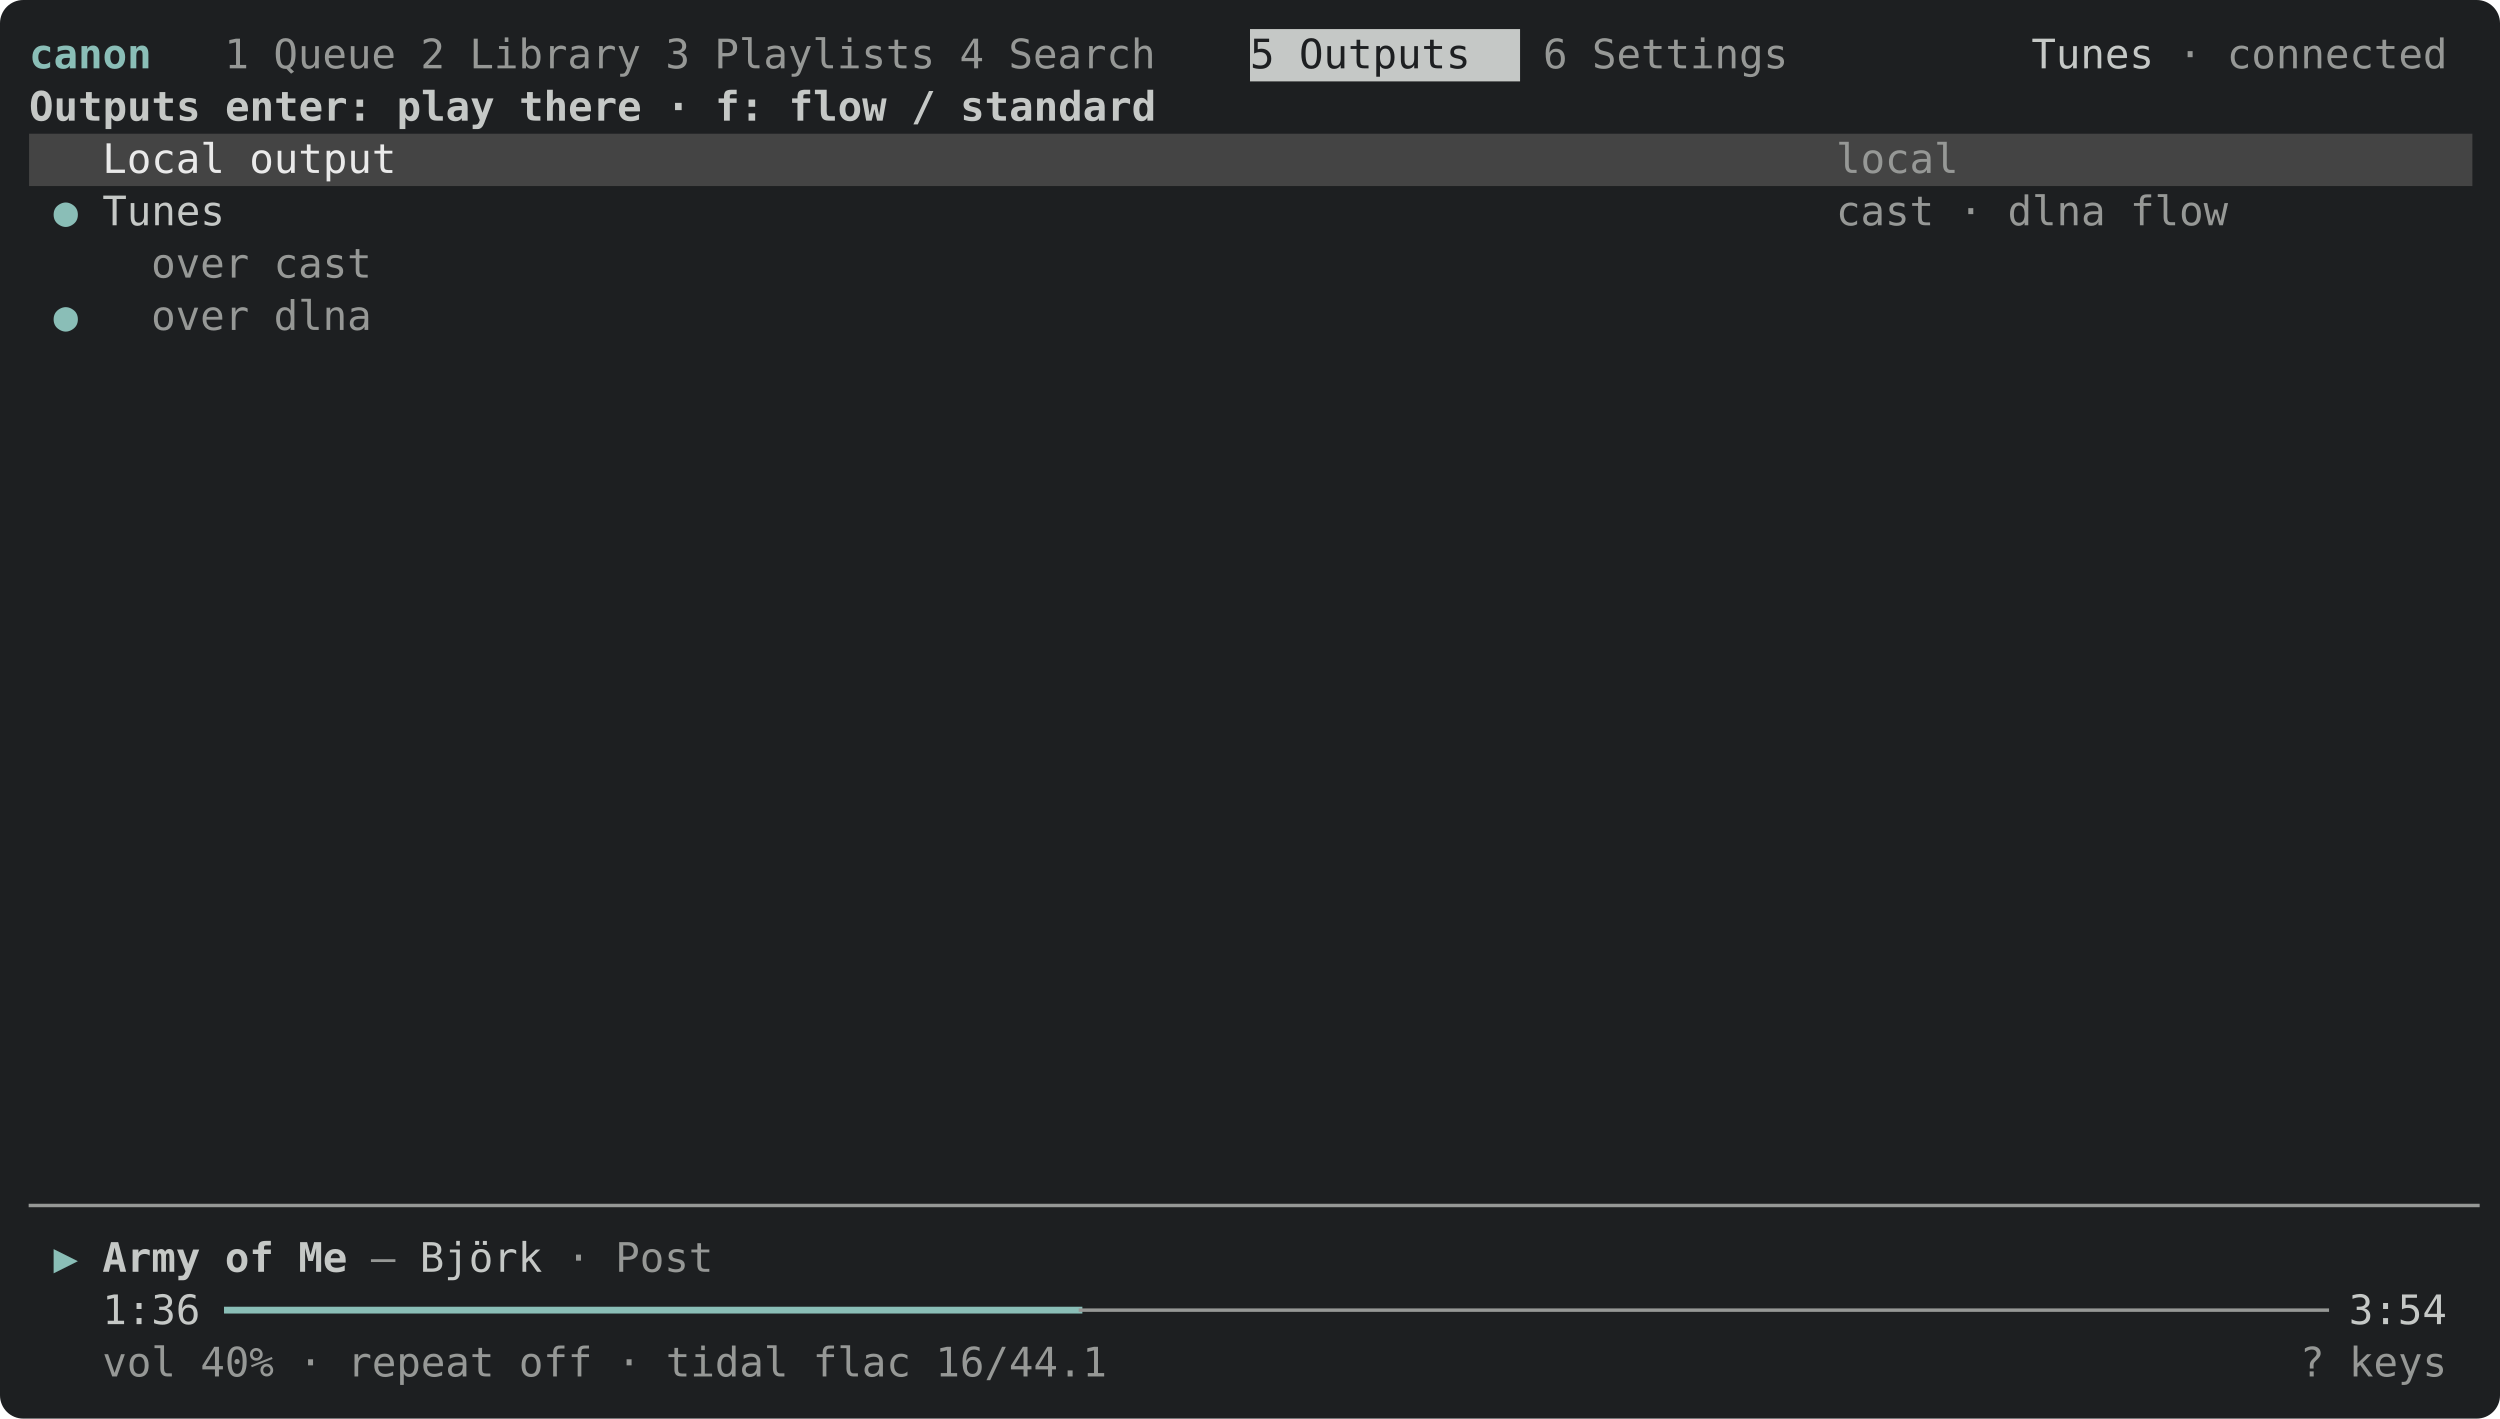
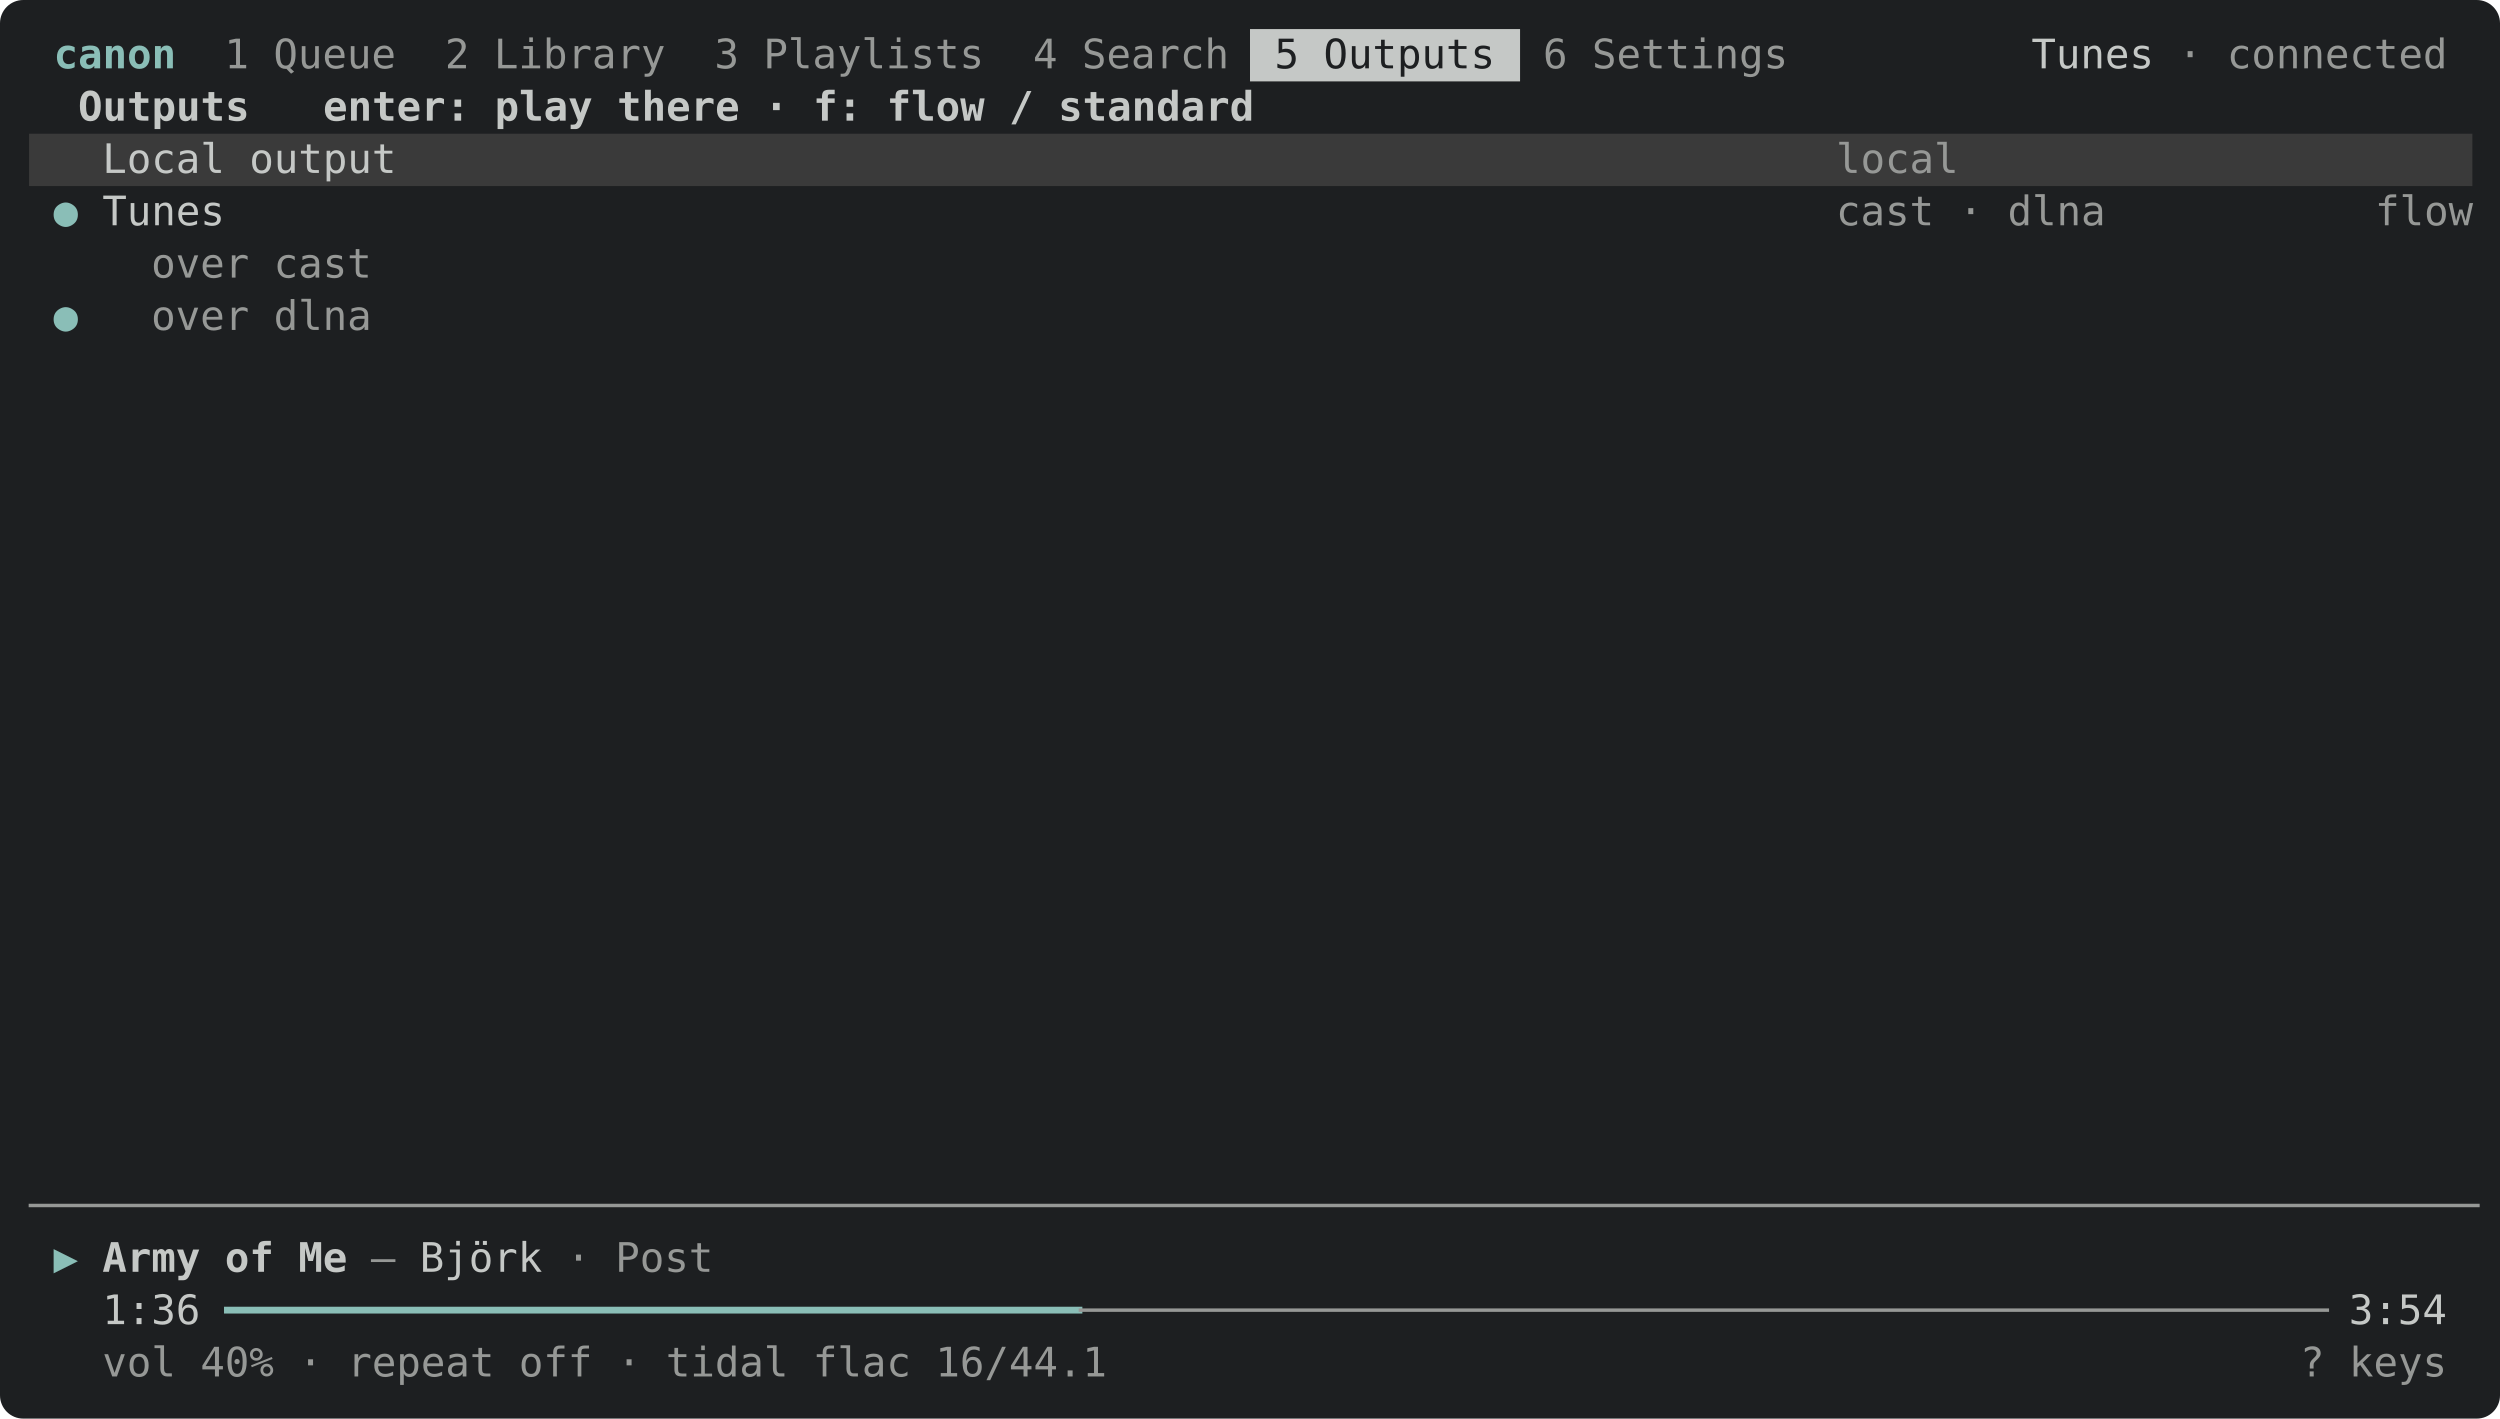
<svg xmlns="http://www.w3.org/2000/svg" width="860" height="488" viewBox="0 0 860 488" font-family="ui-monospace,'SF Mono','DejaVu Sans Mono',Menlo,Consolas,monospace" font-size="14">
  <style>
text{white-space:pre}
.b0{fill:#c5c8c6}
- .b1{fill:#444444}
+ .b1{fill:#3a3a3a}
.s0{fill:#8abeb7;font-weight:bold}
.s1{fill:#969896}
.s2{fill:#1d1f21}
.s3{font-weight:bold}
- .s4{fill:#eaeaea}
- .s5{fill:#8abeb7}
+ .s4{fill:#8abeb7}
</style>
  <rect x="0" y="0" width="860" height="488" rx="8" fill="#1d1f21" />
  <rect class="b0" x="430.0" y="10.0" width="92.9" height="18.0" />
  <rect class="b1" x="10.0" y="46.0" width="840.5" height="18.0" />
  <g fill="#c5c8c6">
-     <text y="23.5">
+     <text xml:space="preserve" y="23.5">
      <tspan x="10.0" class="s0"> canon</tspan>
      <tspan x="77.2" class="s1">1 Queue  2 Library  3 Playlists  4 Search</tspan>
      <tspan x="430.0" class="s2"> 5 Outputs</tspan>
      <tspan x="530.8" class="s1">6 Settings</tspan>
      <tspan x="698.8">Tunes</tspan>
      <tspan x="749.2" class="s1">· connected</tspan>
    </text>
-     <text y="41.5">
+     <text xml:space="preserve" y="41.5">
      <tspan x="10.0" class="s3">  Outputs   enter: play there · f: flow / standard</tspan>
    </text>
-     <text y="59.5">
-       <tspan x="35.2" class="s4">Local output</tspan>
+     <text xml:space="preserve" y="59.5">
+       <tspan x="35.2">Local output</tspan>
      <tspan x="631.6" class="s1">local</tspan>
    </text>
-     <text y="77.5">
-       <tspan x="18.4" class="s5">●</tspan>
+     <text xml:space="preserve" y="77.5">
+       <tspan x="18.4" class="s4">●</tspan>
      <tspan x="35.2">Tunes</tspan>
      <tspan x="631.6" class="s1">cast · dlna           flow</tspan>
    </text>
-     <text y="95.5">
+     <text xml:space="preserve" y="95.5">
      <tspan x="52.0" class="s1">over cast</tspan>
    </text>
-     <text y="113.5">
-       <tspan x="18.4" class="s5">●</tspan>
+     <text xml:space="preserve" y="113.5">
+       <tspan x="18.4" class="s4">●</tspan>
      <tspan x="52.0" class="s1">over dlna</tspan>
    </text>
-     <text y="419.5">
+     <text xml:space="preserve" y="419.5">
      <tspan x="10.0" class="s1">────────────────────────────────────────────────────────────────────────────────────────────────────</tspan>
    </text>
-     <text y="437.5">
-       <tspan x="18.4" class="s5">▶</tspan>
+     <text xml:space="preserve" y="437.5">
+       <tspan x="18.4" class="s4">▶</tspan>
      <tspan x="35.2" class="s3">Army of Me</tspan>
      <tspan x="127.6" class="s1">—</tspan>
      <tspan x="144.4">Björk</tspan>
      <tspan x="194.8" class="s1">· Post</tspan>
    </text>
-     <text y="455.5">
+     <text xml:space="preserve" y="455.5">
      <tspan x="35.2">1:36</tspan>
-       <tspan x="77.2" class="s5">━━━━━━━━━━━━━━━━━━━━━━━━━━━━━━━━━━━</tspan>
+       <tspan x="77.2" class="s4">━━━━━━━━━━━━━━━━━━━━━━━━━━━━━━━━━━━</tspan>
      <tspan x="371.2" class="s1">───────────────────────────────────────────────────</tspan>
      <tspan x="808.0">3:54</tspan>
    </text>
-     <text y="473.5">
+     <text xml:space="preserve" y="473.5">
      <tspan x="35.2" class="s1">vol 40% · repeat off · tidal flac 16/44.1</tspan>
      <tspan x="791.2" class="s1">? keys</tspan>
    </text>
  </g>
</svg>
